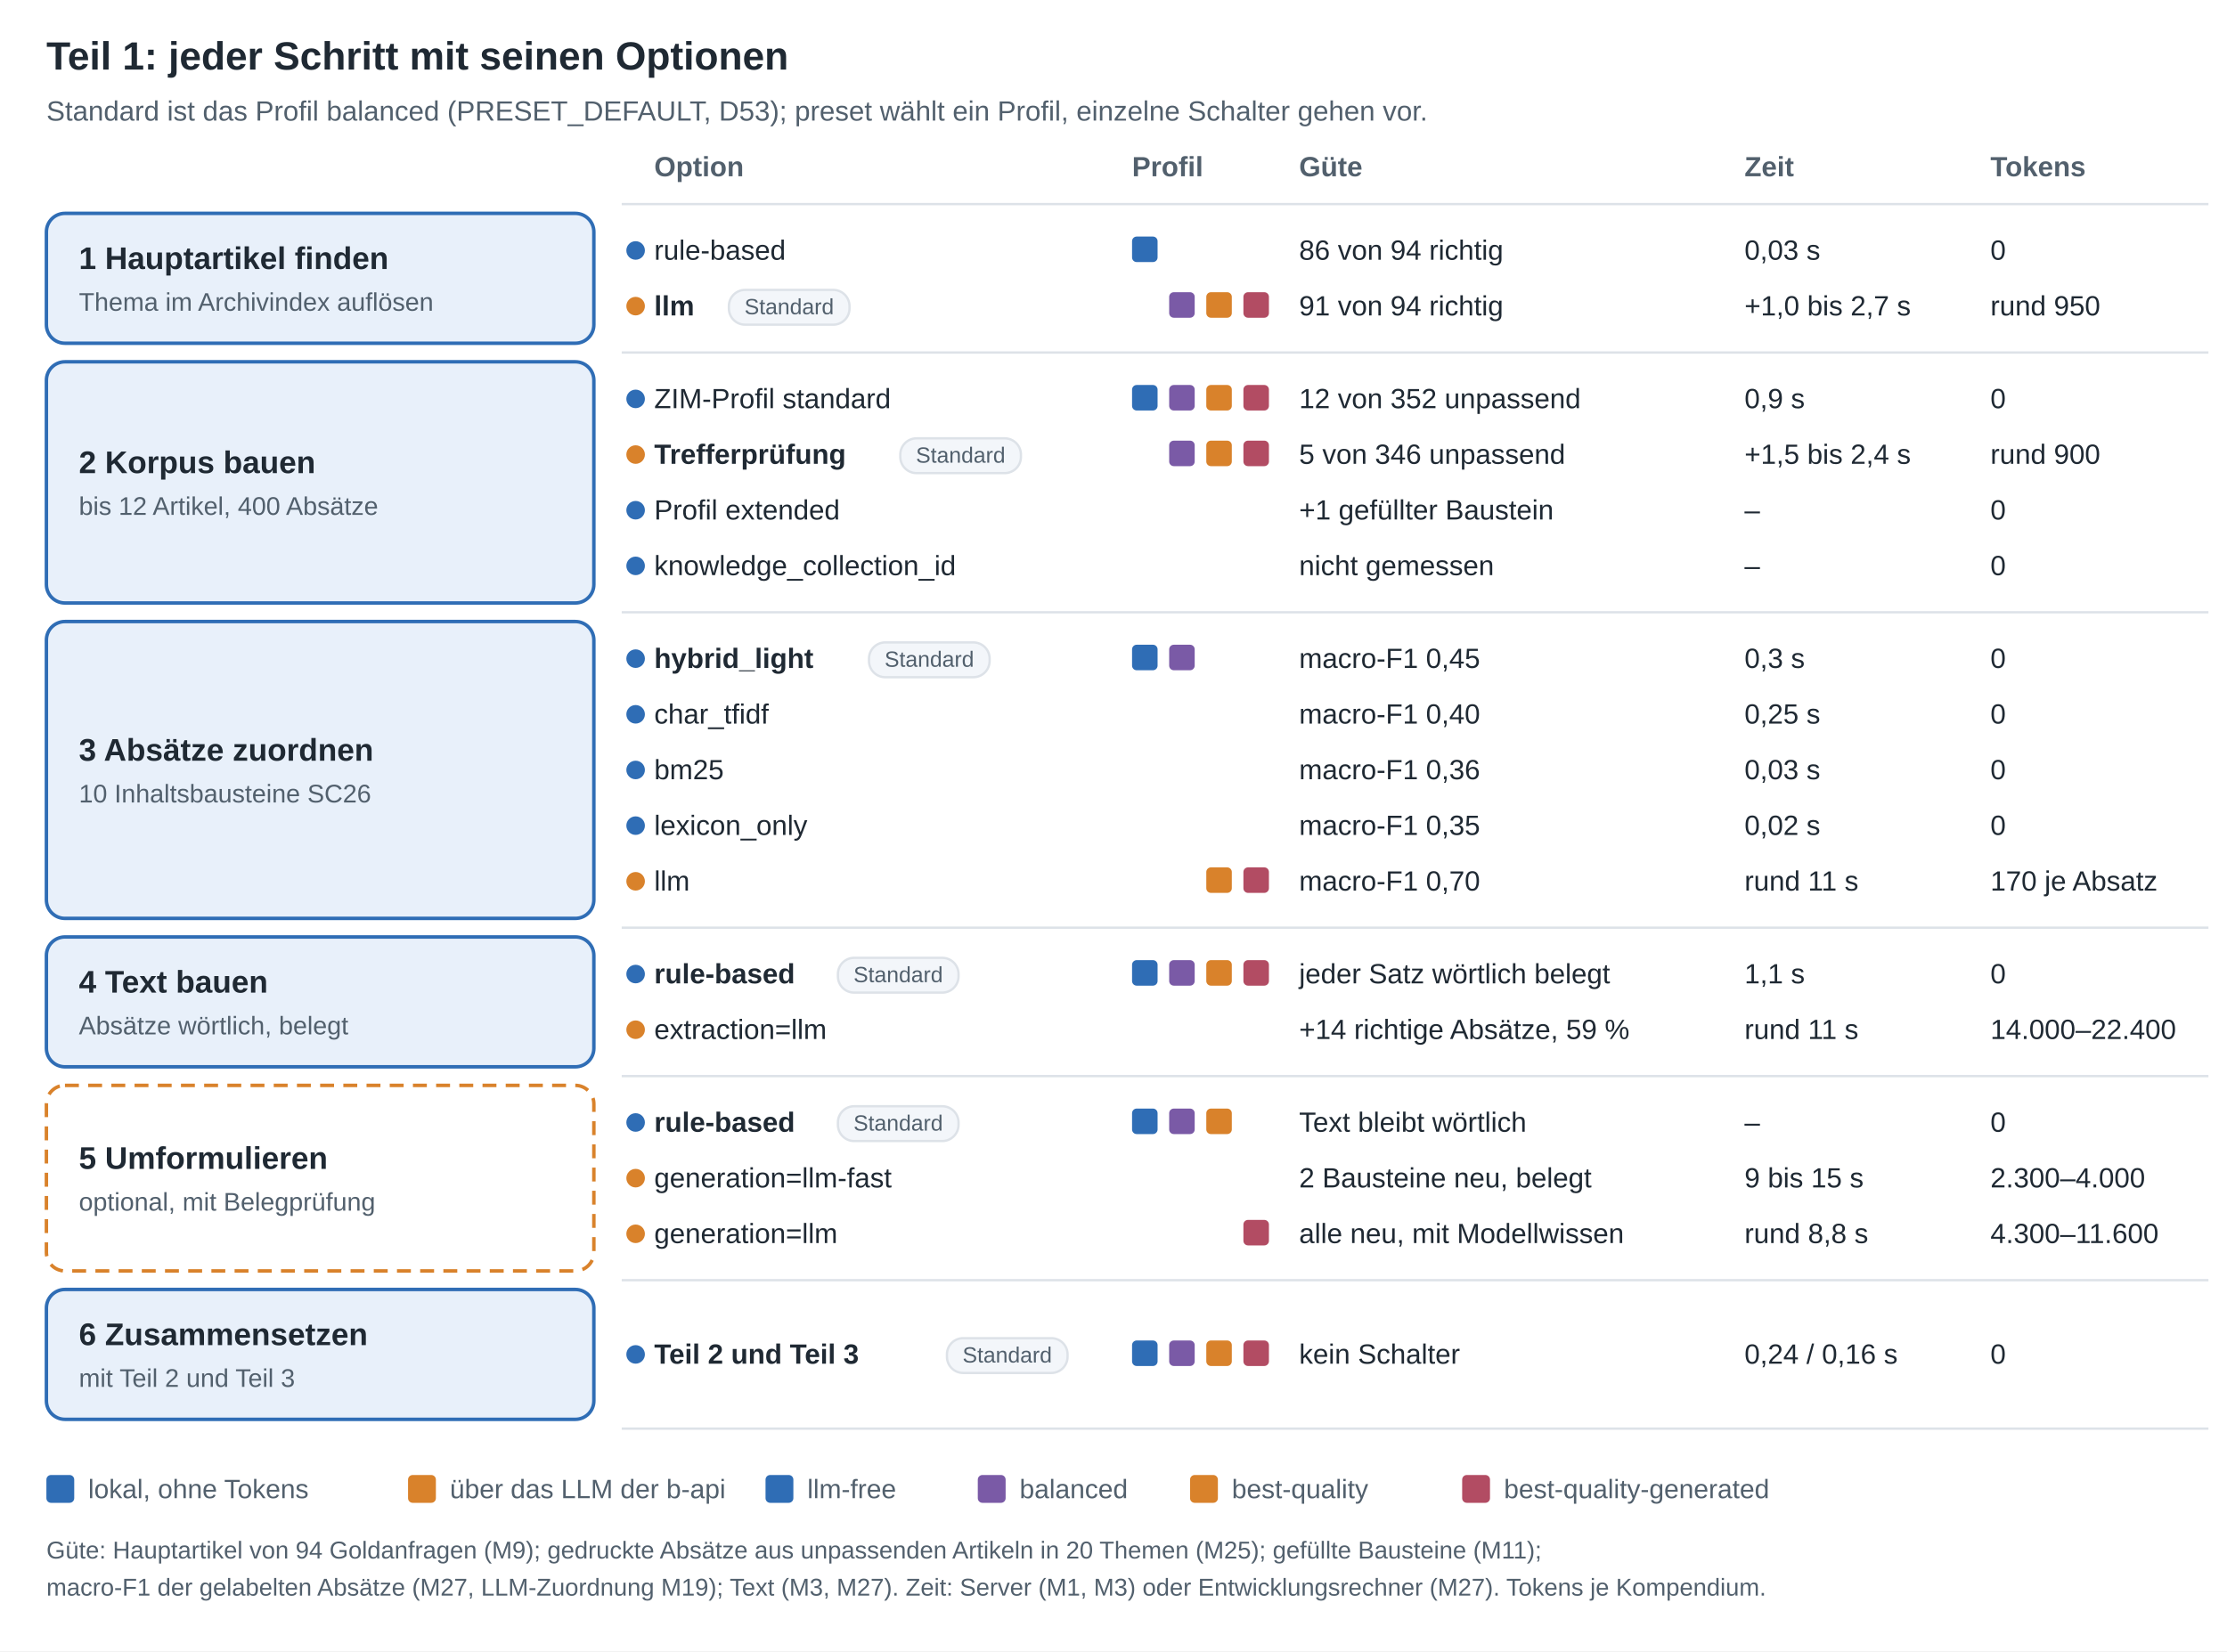
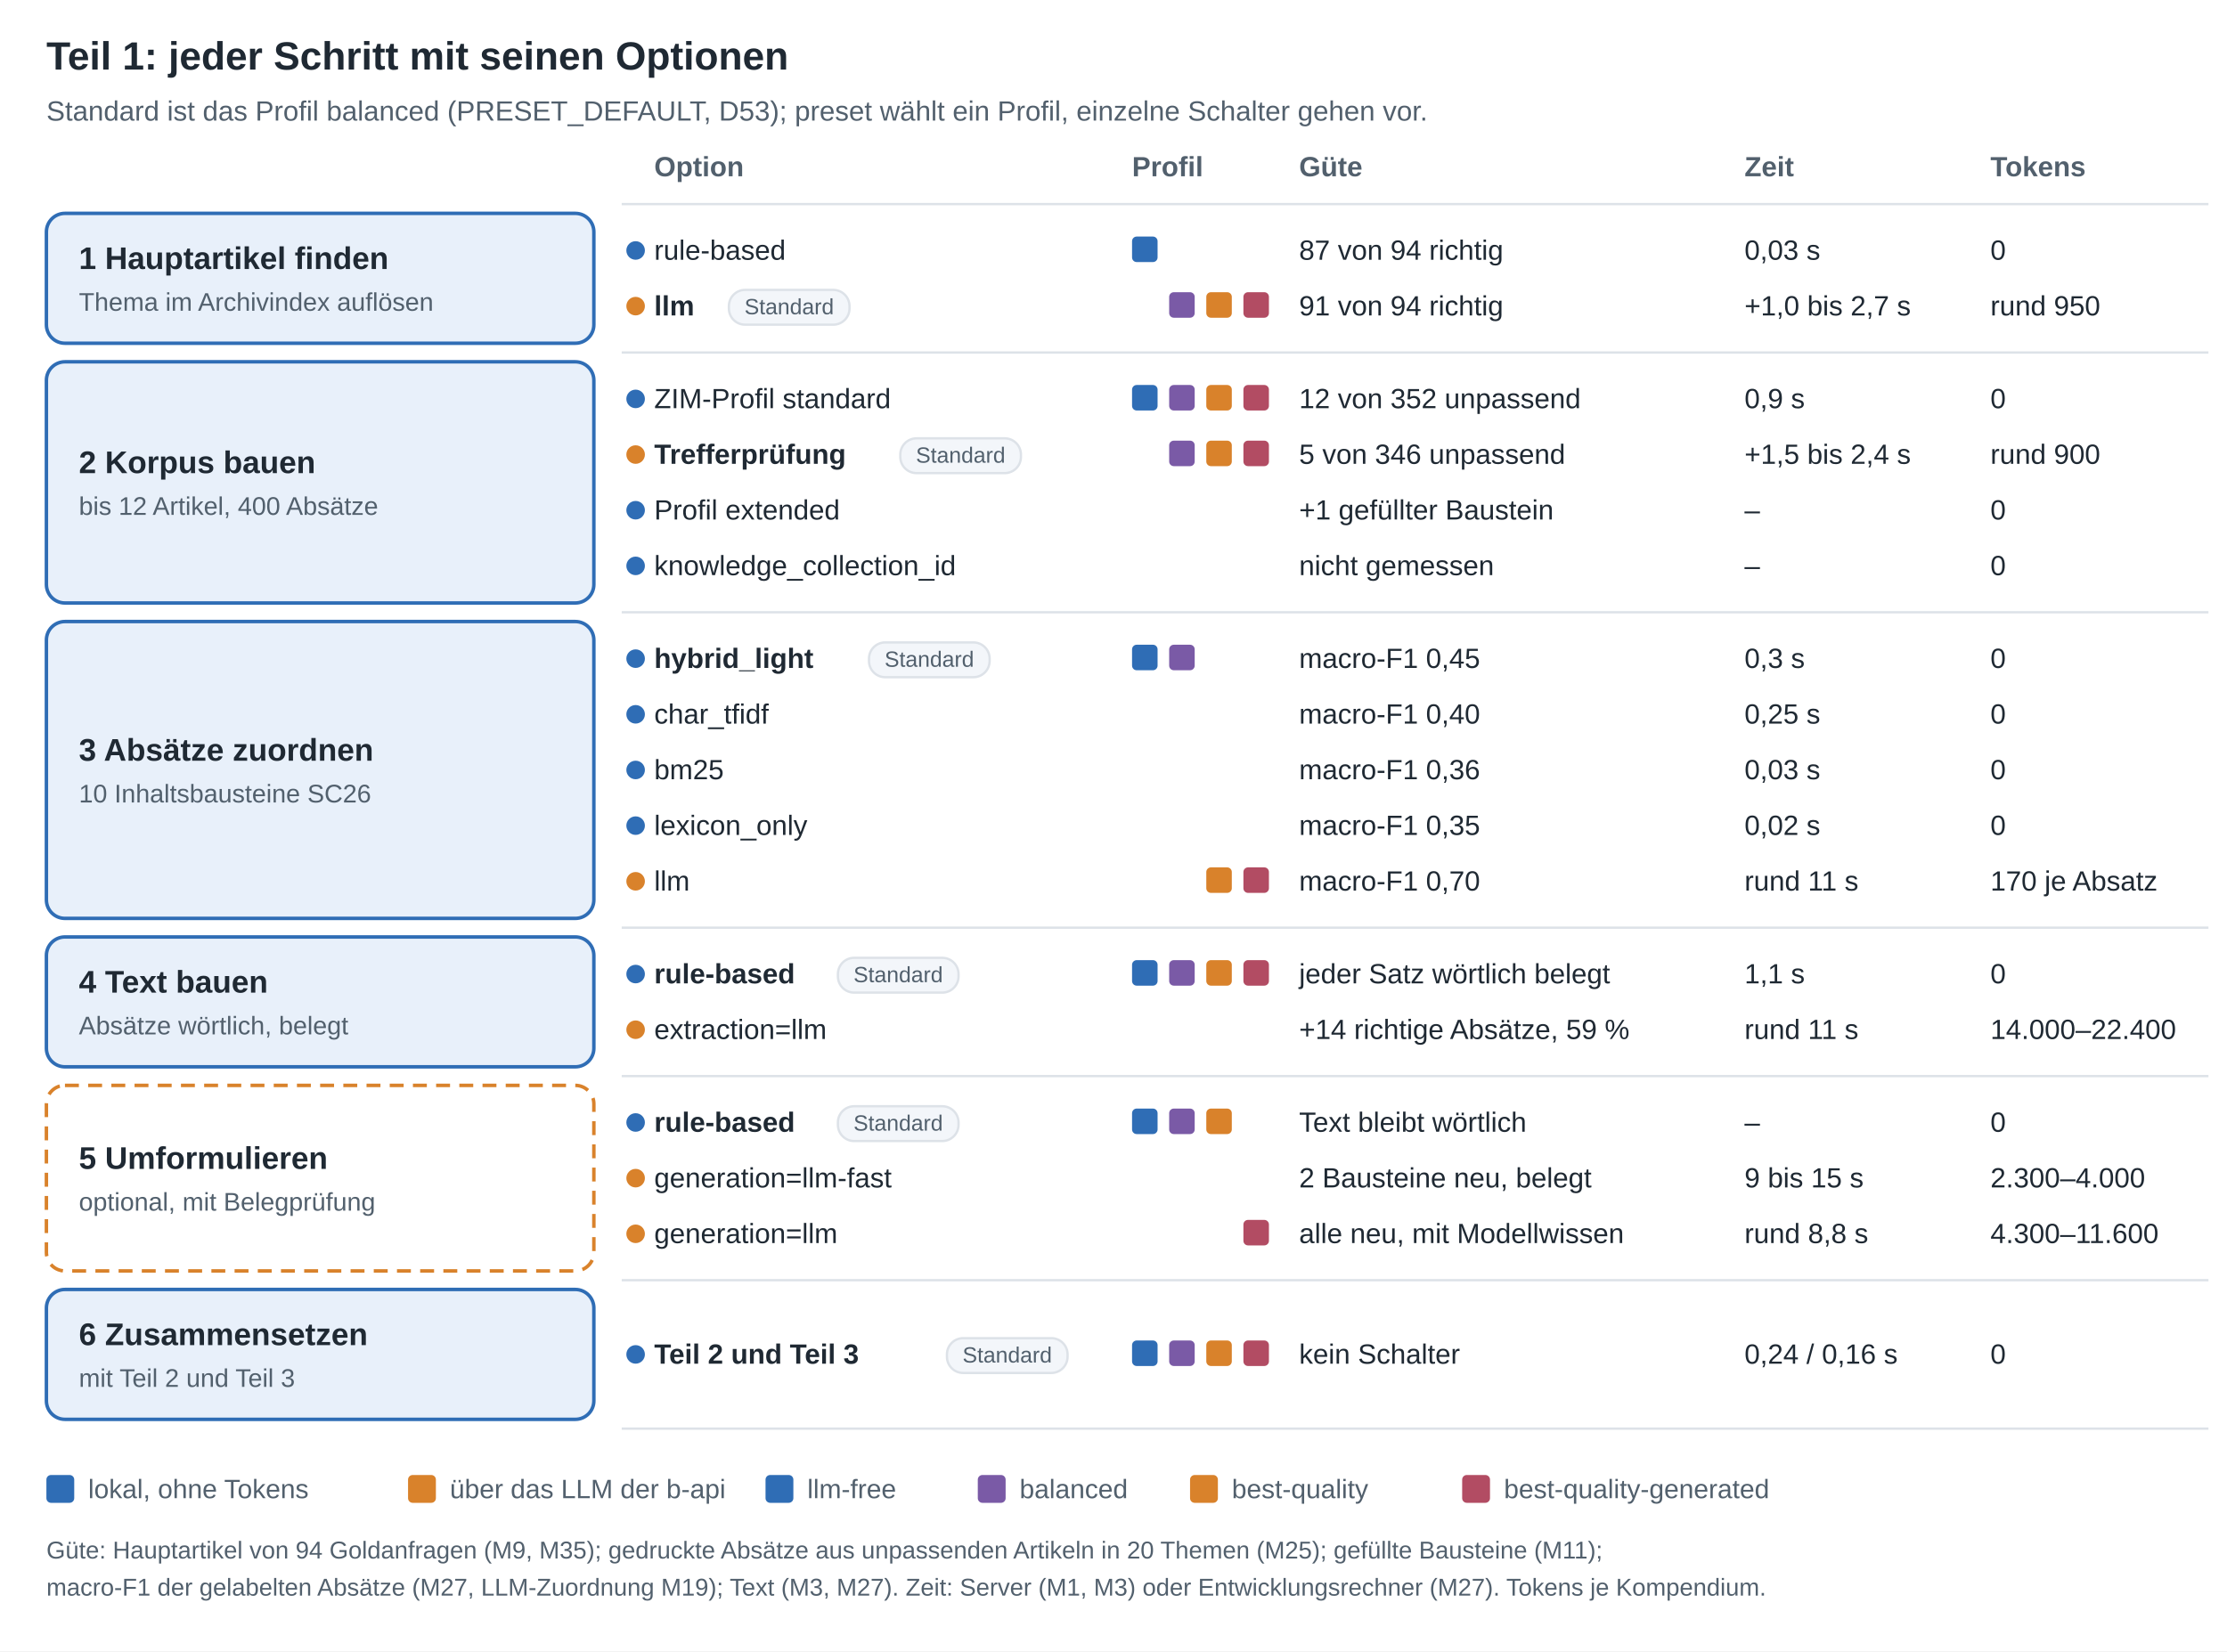
<svg xmlns="http://www.w3.org/2000/svg" width="960" height="712" viewBox="0 0 960 712" font-family="Segoe UI, Helvetica Neue, Arial, sans-serif" role="img" aria-label="Ablauf von Teil 1 mit allen Optionen, ihrer Güte, Zeit und ihren Tokens">
  <rect width="960" height="712" fill="#ffffff" />
  <text x="20.0" y="30.0" font-size="17" fill="#1f2933" text-anchor="start" font-weight="600">Teil 1: jeder Schritt mit seinen Optionen</text>
  <text x="20.0" y="52.0" font-size="12" fill="#52606d" text-anchor="start" font-weight="normal">Standard ist das Profil balanced (PRESET_DEFAULT, D53); preset wählt ein Profil, einzelne Schalter gehen vor.</text>
  <text x="282.0" y="76.0" font-size="12" fill="#52606d" text-anchor="start" font-weight="600">Option</text>
  <text x="488.0" y="76.0" font-size="12" fill="#52606d" text-anchor="start" font-weight="600">Profil</text>
  <text x="560.0" y="76.0" font-size="12" fill="#52606d" text-anchor="start" font-weight="600">Güte</text>
  <text x="752.0" y="76.0" font-size="12" fill="#52606d" text-anchor="start" font-weight="600">Zeit</text>
  <text x="858.0" y="76.0" font-size="12" fill="#52606d" text-anchor="start" font-weight="600">Tokens</text>
  <rect x="20.0" y="92.0" width="236.0" height="56.0" rx="8" fill="#e8f0fa" stroke="#2f6db5" stroke-width="1.5" />
  <text x="34.0" y="116.0" font-size="13.5" fill="#1f2933" text-anchor="start" font-weight="600">1  Hauptartikel finden</text>
  <text x="34.0" y="134.0" font-size="11" fill="#52606d" text-anchor="start" font-weight="normal">Thema im Archivindex auflösen</text>
  <line x1="268.0" y1="88.0" x2="952.0" y2="88.0" stroke="#dde2e8" stroke-width="1" />
  <circle cx="274.0" cy="108.0" r="4" fill="#2f6db5" stroke="none" stroke-width="1" />
  <text x="282.0" y="112.0" font-size="12" fill="#1f2933" text-anchor="start" font-weight="normal">rule-based</text>
  <rect x="488.0" y="102.0" width="11.0" height="11.0" rx="2" fill="#2f6db5" stroke="none" stroke-width="1" />
-   <text x="560.0" y="112.0" font-size="12" fill="#1f2933" text-anchor="start" font-weight="normal">86 von 94 richtig</text>
+   <text x="560.0" y="112.0" font-size="12" fill="#1f2933" text-anchor="start" font-weight="normal">87 von 94 richtig</text>
  <text x="752.0" y="112.0" font-size="12" fill="#1f2933" text-anchor="start" font-weight="normal">0,03 s</text>
  <text x="858.0" y="112.0" font-size="12" fill="#1f2933" text-anchor="start" font-weight="normal">0</text>
  <circle cx="274.0" cy="132.0" r="4" fill="#d9822b" stroke="none" stroke-width="1" />
  <text x="282.0" y="136.0" font-size="12" fill="#1f2933" text-anchor="start" font-weight="600">llm</text>
  <rect x="314.2" y="125.0" width="52.0" height="15.0" rx="7" fill="#f3f6fa" stroke="#dde2e8" stroke-width="1" />
  <text x="340.2" y="135.5" font-size="9.5" fill="#52606d" text-anchor="middle" font-weight="normal">Standard</text>
  <rect x="504.0" y="126.0" width="11.0" height="11.0" rx="2" fill="#7a5aa6" stroke="none" stroke-width="1" />
  <rect x="520.0" y="126.0" width="11.0" height="11.0" rx="2" fill="#d9822b" stroke="none" stroke-width="1" />
  <rect x="536.0" y="126.0" width="11.0" height="11.0" rx="2" fill="#b24c63" stroke="none" stroke-width="1" />
  <text x="560.0" y="136.0" font-size="12" fill="#1f2933" text-anchor="start" font-weight="normal">91 von 94 richtig</text>
  <text x="752.0" y="136.0" font-size="12" fill="#1f2933" text-anchor="start" font-weight="normal">+1,0 bis 2,7 s</text>
  <text x="858.0" y="136.0" font-size="12" fill="#1f2933" text-anchor="start" font-weight="normal">rund 950</text>
  <rect x="20.0" y="156.0" width="236.0" height="104.0" rx="8" fill="#e8f0fa" stroke="#2f6db5" stroke-width="1.5" />
  <text x="34.0" y="204.0" font-size="13.5" fill="#1f2933" text-anchor="start" font-weight="600">2  Korpus bauen</text>
  <text x="34.0" y="222.0" font-size="11" fill="#52606d" text-anchor="start" font-weight="normal">bis 12 Artikel, 400 Absätze</text>
  <line x1="268.0" y1="152.0" x2="952.0" y2="152.0" stroke="#dde2e8" stroke-width="1" />
  <circle cx="274.0" cy="172.0" r="4" fill="#2f6db5" stroke="none" stroke-width="1" />
  <text x="282.0" y="176.0" font-size="12" fill="#1f2933" text-anchor="start" font-weight="normal">ZIM-Profil standard</text>
  <rect x="488.0" y="166.0" width="11.0" height="11.0" rx="2" fill="#2f6db5" stroke="none" stroke-width="1" />
  <rect x="504.0" y="166.0" width="11.0" height="11.0" rx="2" fill="#7a5aa6" stroke="none" stroke-width="1" />
  <rect x="520.0" y="166.0" width="11.0" height="11.0" rx="2" fill="#d9822b" stroke="none" stroke-width="1" />
  <rect x="536.0" y="166.0" width="11.0" height="11.0" rx="2" fill="#b24c63" stroke="none" stroke-width="1" />
  <text x="560.0" y="176.0" font-size="12" fill="#1f2933" text-anchor="start" font-weight="normal">12 von 352 unpassend</text>
  <text x="752.0" y="176.0" font-size="12" fill="#1f2933" text-anchor="start" font-weight="normal">0,9 s</text>
  <text x="858.0" y="176.0" font-size="12" fill="#1f2933" text-anchor="start" font-weight="normal">0</text>
  <circle cx="274.0" cy="196.0" r="4" fill="#d9822b" stroke="none" stroke-width="1" />
  <text x="282.0" y="200.0" font-size="12" fill="#1f2933" text-anchor="start" font-weight="600">Trefferprüfung</text>
  <rect x="388.1" y="189.0" width="52.0" height="15.0" rx="7" fill="#f3f6fa" stroke="#dde2e8" stroke-width="1" />
  <text x="414.1" y="199.5" font-size="9.5" fill="#52606d" text-anchor="middle" font-weight="normal">Standard</text>
  <rect x="504.0" y="190.0" width="11.0" height="11.0" rx="2" fill="#7a5aa6" stroke="none" stroke-width="1" />
  <rect x="520.0" y="190.0" width="11.0" height="11.0" rx="2" fill="#d9822b" stroke="none" stroke-width="1" />
  <rect x="536.0" y="190.0" width="11.0" height="11.0" rx="2" fill="#b24c63" stroke="none" stroke-width="1" />
  <text x="560.0" y="200.0" font-size="12" fill="#1f2933" text-anchor="start" font-weight="normal">5 von 346 unpassend</text>
  <text x="752.0" y="200.0" font-size="12" fill="#1f2933" text-anchor="start" font-weight="normal">+1,5 bis 2,4 s</text>
  <text x="858.0" y="200.0" font-size="12" fill="#1f2933" text-anchor="start" font-weight="normal">rund 900</text>
  <circle cx="274.0" cy="220.0" r="4" fill="#2f6db5" stroke="none" stroke-width="1" />
  <text x="282.0" y="224.0" font-size="12" fill="#1f2933" text-anchor="start" font-weight="normal">Profil extended</text>
  <text x="560.0" y="224.0" font-size="12" fill="#1f2933" text-anchor="start" font-weight="normal">+1 gefüllter Baustein</text>
  <text x="752.0" y="224.0" font-size="12" fill="#1f2933" text-anchor="start" font-weight="normal">–</text>
  <text x="858.0" y="224.0" font-size="12" fill="#1f2933" text-anchor="start" font-weight="normal">0</text>
  <circle cx="274.0" cy="244.0" r="4" fill="#2f6db5" stroke="none" stroke-width="1" />
  <text x="282.0" y="248.0" font-size="12" fill="#1f2933" text-anchor="start" font-weight="normal">knowledge_collection_id</text>
  <text x="560.0" y="248.0" font-size="12" fill="#1f2933" text-anchor="start" font-weight="normal">nicht gemessen</text>
  <text x="752.0" y="248.0" font-size="12" fill="#1f2933" text-anchor="start" font-weight="normal">–</text>
  <text x="858.0" y="248.0" font-size="12" fill="#1f2933" text-anchor="start" font-weight="normal">0</text>
  <rect x="20.0" y="268.0" width="236.0" height="128.0" rx="8" fill="#e8f0fa" stroke="#2f6db5" stroke-width="1.5" />
  <text x="34.0" y="328.0" font-size="13.5" fill="#1f2933" text-anchor="start" font-weight="600">3  Absätze zuordnen</text>
  <text x="34.0" y="346.0" font-size="11" fill="#52606d" text-anchor="start" font-weight="normal">10 Inhaltsbausteine SC26</text>
  <line x1="268.0" y1="264.0" x2="952.0" y2="264.0" stroke="#dde2e8" stroke-width="1" />
  <circle cx="274.0" cy="284.0" r="4" fill="#2f6db5" stroke="none" stroke-width="1" />
  <text x="282.0" y="288.0" font-size="12" fill="#1f2933" text-anchor="start" font-weight="600">hybrid_light</text>
  <rect x="374.6" y="277.0" width="52.0" height="15.0" rx="7" fill="#f3f6fa" stroke="#dde2e8" stroke-width="1" />
  <text x="400.6" y="287.5" font-size="9.5" fill="#52606d" text-anchor="middle" font-weight="normal">Standard</text>
  <rect x="488.0" y="278.0" width="11.0" height="11.0" rx="2" fill="#2f6db5" stroke="none" stroke-width="1" />
  <rect x="504.0" y="278.0" width="11.0" height="11.0" rx="2" fill="#7a5aa6" stroke="none" stroke-width="1" />
  <text x="560.0" y="288.0" font-size="12" fill="#1f2933" text-anchor="start" font-weight="normal">macro-F1 0,45</text>
  <text x="752.0" y="288.0" font-size="12" fill="#1f2933" text-anchor="start" font-weight="normal">0,3 s</text>
  <text x="858.0" y="288.0" font-size="12" fill="#1f2933" text-anchor="start" font-weight="normal">0</text>
  <circle cx="274.0" cy="308.0" r="4" fill="#2f6db5" stroke="none" stroke-width="1" />
  <text x="282.0" y="312.0" font-size="12" fill="#1f2933" text-anchor="start" font-weight="normal">char_tfidf</text>
  <text x="560.0" y="312.0" font-size="12" fill="#1f2933" text-anchor="start" font-weight="normal">macro-F1 0,40</text>
  <text x="752.0" y="312.0" font-size="12" fill="#1f2933" text-anchor="start" font-weight="normal">0,25 s</text>
  <text x="858.0" y="312.0" font-size="12" fill="#1f2933" text-anchor="start" font-weight="normal">0</text>
  <circle cx="274.0" cy="332.0" r="4" fill="#2f6db5" stroke="none" stroke-width="1" />
  <text x="282.0" y="336.0" font-size="12" fill="#1f2933" text-anchor="start" font-weight="normal">bm25</text>
  <text x="560.0" y="336.0" font-size="12" fill="#1f2933" text-anchor="start" font-weight="normal">macro-F1 0,36</text>
  <text x="752.0" y="336.0" font-size="12" fill="#1f2933" text-anchor="start" font-weight="normal">0,03 s</text>
  <text x="858.0" y="336.0" font-size="12" fill="#1f2933" text-anchor="start" font-weight="normal">0</text>
  <circle cx="274.0" cy="356.0" r="4" fill="#2f6db5" stroke="none" stroke-width="1" />
  <text x="282.0" y="360.0" font-size="12" fill="#1f2933" text-anchor="start" font-weight="normal">lexicon_only</text>
  <text x="560.0" y="360.0" font-size="12" fill="#1f2933" text-anchor="start" font-weight="normal">macro-F1 0,35</text>
  <text x="752.0" y="360.0" font-size="12" fill="#1f2933" text-anchor="start" font-weight="normal">0,02 s</text>
  <text x="858.0" y="360.0" font-size="12" fill="#1f2933" text-anchor="start" font-weight="normal">0</text>
  <circle cx="274.0" cy="380.0" r="4" fill="#d9822b" stroke="none" stroke-width="1" />
  <text x="282.0" y="384.0" font-size="12" fill="#1f2933" text-anchor="start" font-weight="normal">llm</text>
  <rect x="520.0" y="374.0" width="11.0" height="11.0" rx="2" fill="#d9822b" stroke="none" stroke-width="1" />
  <rect x="536.0" y="374.0" width="11.0" height="11.0" rx="2" fill="#b24c63" stroke="none" stroke-width="1" />
  <text x="560.0" y="384.0" font-size="12" fill="#1f2933" text-anchor="start" font-weight="normal">macro-F1 0,70</text>
  <text x="752.0" y="384.0" font-size="12" fill="#1f2933" text-anchor="start" font-weight="normal">rund 11 s</text>
  <text x="858.0" y="384.0" font-size="12" fill="#1f2933" text-anchor="start" font-weight="normal">170 je Absatz</text>
  <rect x="20.0" y="404.0" width="236.0" height="56.0" rx="8" fill="#e8f0fa" stroke="#2f6db5" stroke-width="1.5" />
  <text x="34.0" y="428.0" font-size="13.5" fill="#1f2933" text-anchor="start" font-weight="600">4  Text bauen</text>
  <text x="34.0" y="446.0" font-size="11" fill="#52606d" text-anchor="start" font-weight="normal">Absätze wörtlich, belegt</text>
  <line x1="268.0" y1="400.0" x2="952.0" y2="400.0" stroke="#dde2e8" stroke-width="1" />
  <circle cx="274.0" cy="420.0" r="4" fill="#2f6db5" stroke="none" stroke-width="1" />
  <text x="282.0" y="424.0" font-size="12" fill="#1f2933" text-anchor="start" font-weight="600">rule-based</text>
  <rect x="361.2" y="413.0" width="52.0" height="15.0" rx="7" fill="#f3f6fa" stroke="#dde2e8" stroke-width="1" />
  <text x="387.2" y="423.5" font-size="9.5" fill="#52606d" text-anchor="middle" font-weight="normal">Standard</text>
  <rect x="488.0" y="414.0" width="11.0" height="11.0" rx="2" fill="#2f6db5" stroke="none" stroke-width="1" />
  <rect x="504.0" y="414.0" width="11.0" height="11.0" rx="2" fill="#7a5aa6" stroke="none" stroke-width="1" />
  <rect x="520.0" y="414.0" width="11.0" height="11.0" rx="2" fill="#d9822b" stroke="none" stroke-width="1" />
  <rect x="536.0" y="414.0" width="11.0" height="11.0" rx="2" fill="#b24c63" stroke="none" stroke-width="1" />
  <text x="560.0" y="424.0" font-size="12" fill="#1f2933" text-anchor="start" font-weight="normal">jeder Satz wörtlich belegt</text>
  <text x="752.0" y="424.0" font-size="12" fill="#1f2933" text-anchor="start" font-weight="normal">1,1 s</text>
  <text x="858.0" y="424.0" font-size="12" fill="#1f2933" text-anchor="start" font-weight="normal">0</text>
  <circle cx="274.0" cy="444.0" r="4" fill="#d9822b" stroke="none" stroke-width="1" />
  <text x="282.0" y="448.0" font-size="12" fill="#1f2933" text-anchor="start" font-weight="normal">extraction=llm</text>
  <text x="560.0" y="448.0" font-size="12" fill="#1f2933" text-anchor="start" font-weight="normal">+14 richtige Absätze, 59 %</text>
  <text x="752.0" y="448.0" font-size="12" fill="#1f2933" text-anchor="start" font-weight="normal">rund 11 s</text>
  <text x="858.0" y="448.0" font-size="12" fill="#1f2933" text-anchor="start" font-weight="normal">14.000–22.400</text>
  <rect x="20.0" y="468.0" width="236.0" height="80.0" rx="8" fill="#ffffff" stroke="#d9822b" stroke-width="1.5" stroke-dasharray="6 4" />
  <text x="34.0" y="504.0" font-size="13.5" fill="#1f2933" text-anchor="start" font-weight="600">5  Umformulieren</text>
  <text x="34.0" y="522.0" font-size="11" fill="#52606d" text-anchor="start" font-weight="normal">optional, mit Belegprüfung</text>
  <line x1="268.0" y1="464.0" x2="952.0" y2="464.0" stroke="#dde2e8" stroke-width="1" />
  <circle cx="274.0" cy="484.0" r="4" fill="#2f6db5" stroke="none" stroke-width="1" />
  <text x="282.0" y="488.0" font-size="12" fill="#1f2933" text-anchor="start" font-weight="600">rule-based</text>
  <rect x="361.2" y="477.0" width="52.0" height="15.0" rx="7" fill="#f3f6fa" stroke="#dde2e8" stroke-width="1" />
  <text x="387.2" y="487.5" font-size="9.5" fill="#52606d" text-anchor="middle" font-weight="normal">Standard</text>
  <rect x="488.0" y="478.0" width="11.0" height="11.0" rx="2" fill="#2f6db5" stroke="none" stroke-width="1" />
  <rect x="504.0" y="478.0" width="11.0" height="11.0" rx="2" fill="#7a5aa6" stroke="none" stroke-width="1" />
  <rect x="520.0" y="478.0" width="11.0" height="11.0" rx="2" fill="#d9822b" stroke="none" stroke-width="1" />
  <text x="560.0" y="488.0" font-size="12" fill="#1f2933" text-anchor="start" font-weight="normal">Text bleibt wörtlich</text>
  <text x="752.0" y="488.0" font-size="12" fill="#1f2933" text-anchor="start" font-weight="normal">–</text>
  <text x="858.0" y="488.0" font-size="12" fill="#1f2933" text-anchor="start" font-weight="normal">0</text>
  <circle cx="274.0" cy="508.0" r="4" fill="#d9822b" stroke="none" stroke-width="1" />
  <text x="282.0" y="512.0" font-size="12" fill="#1f2933" text-anchor="start" font-weight="normal">generation=llm-fast</text>
  <text x="560.0" y="512.0" font-size="12" fill="#1f2933" text-anchor="start" font-weight="normal">2 Bausteine neu, belegt</text>
  <text x="752.0" y="512.0" font-size="12" fill="#1f2933" text-anchor="start" font-weight="normal">9 bis 15 s</text>
  <text x="858.0" y="512.0" font-size="12" fill="#1f2933" text-anchor="start" font-weight="normal">2.300–4.000</text>
  <circle cx="274.0" cy="532.0" r="4" fill="#d9822b" stroke="none" stroke-width="1" />
  <text x="282.0" y="536.0" font-size="12" fill="#1f2933" text-anchor="start" font-weight="normal">generation=llm</text>
  <rect x="536.0" y="526.0" width="11.0" height="11.0" rx="2" fill="#b24c63" stroke="none" stroke-width="1" />
  <text x="560.0" y="536.0" font-size="12" fill="#1f2933" text-anchor="start" font-weight="normal">alle neu, mit Modellwissen</text>
  <text x="752.0" y="536.0" font-size="12" fill="#1f2933" text-anchor="start" font-weight="normal">rund 8,8 s</text>
  <text x="858.0" y="536.0" font-size="12" fill="#1f2933" text-anchor="start" font-weight="normal">4.300–11.600</text>
  <rect x="20.0" y="556.0" width="236.0" height="56.0" rx="8" fill="#e8f0fa" stroke="#2f6db5" stroke-width="1.5" />
  <text x="34.0" y="580.0" font-size="13.5" fill="#1f2933" text-anchor="start" font-weight="600">6  Zusammensetzen</text>
  <text x="34.0" y="598.0" font-size="11" fill="#52606d" text-anchor="start" font-weight="normal">mit Teil 2 und Teil 3</text>
  <line x1="268.0" y1="552.0" x2="952.0" y2="552.0" stroke="#dde2e8" stroke-width="1" />
  <circle cx="274.0" cy="584.0" r="4" fill="#2f6db5" stroke="none" stroke-width="1" />
  <text x="282.0" y="588.0" font-size="12" fill="#1f2933" text-anchor="start" font-weight="600">Teil 2 und Teil 3</text>
  <rect x="408.2" y="577.0" width="52.0" height="15.0" rx="7" fill="#f3f6fa" stroke="#dde2e8" stroke-width="1" />
  <text x="434.2" y="587.5" font-size="9.5" fill="#52606d" text-anchor="middle" font-weight="normal">Standard</text>
  <rect x="488.0" y="578.0" width="11.0" height="11.0" rx="2" fill="#2f6db5" stroke="none" stroke-width="1" />
  <rect x="504.0" y="578.0" width="11.0" height="11.0" rx="2" fill="#7a5aa6" stroke="none" stroke-width="1" />
  <rect x="520.0" y="578.0" width="11.0" height="11.0" rx="2" fill="#d9822b" stroke="none" stroke-width="1" />
  <rect x="536.0" y="578.0" width="11.0" height="11.0" rx="2" fill="#b24c63" stroke="none" stroke-width="1" />
  <text x="560.0" y="588.0" font-size="12" fill="#1f2933" text-anchor="start" font-weight="normal">kein Schalter</text>
  <text x="752.0" y="588.0" font-size="12" fill="#1f2933" text-anchor="start" font-weight="normal">0,24 / 0,16 s</text>
  <text x="858.0" y="588.0" font-size="12" fill="#1f2933" text-anchor="start" font-weight="normal">0</text>
  <line x1="268.0" y1="616.0" x2="952.0" y2="616.0" stroke="#dde2e8" stroke-width="1" />
  <rect x="20.0" y="636.0" width="12.0" height="12.0" rx="2" fill="#2f6db5" stroke="none" stroke-width="1" />
  <text x="38.0" y="646.0" font-size="11.5" fill="#52606d" text-anchor="start" font-weight="normal">lokal, ohne Tokens</text>
  <rect x="175.9" y="636.0" width="12.0" height="12.0" rx="2" fill="#d9822b" stroke="none" stroke-width="1" />
  <text x="193.9" y="646.0" font-size="11.5" fill="#52606d" text-anchor="start" font-weight="normal">über das LLM der b-api</text>
  <rect x="330.0" y="636.0" width="12.0" height="12.0" rx="2" fill="#2f6db5" stroke="none" stroke-width="1" />
  <text x="348.0" y="646.0" font-size="11.5" fill="#52606d" text-anchor="start" font-weight="normal">llm-free</text>
  <rect x="421.5" y="636.0" width="12.0" height="12.0" rx="2" fill="#7a5aa6" stroke="none" stroke-width="1" />
  <text x="439.5" y="646.0" font-size="11.5" fill="#52606d" text-anchor="start" font-weight="normal">balanced</text>
  <rect x="513.0" y="636.0" width="12.0" height="12.0" rx="2" fill="#d9822b" stroke="none" stroke-width="1" />
  <text x="531.0" y="646.0" font-size="11.5" fill="#52606d" text-anchor="start" font-weight="normal">best-quality</text>
  <rect x="630.3" y="636.0" width="12.0" height="12.0" rx="2" fill="#b24c63" stroke="none" stroke-width="1" />
  <text x="648.3" y="646.0" font-size="11.5" fill="#52606d" text-anchor="start" font-weight="normal">best-quality-generated</text>
-   <text x="20.0" y="672.0" font-size="10.5" fill="#52606d" text-anchor="start" font-weight="normal">Güte: Hauptartikel von 94 Goldanfragen (M9); gedruckte Absätze aus unpassenden Artikeln in 20 Themen (M25); gefüllte Bausteine (M11);</text>
+   <text x="20.0" y="672.0" font-size="10.5" fill="#52606d" text-anchor="start" font-weight="normal">Güte: Hauptartikel von 94 Goldanfragen (M9, M35); gedruckte Absätze aus unpassenden Artikeln in 20 Themen (M25); gefüllte Bausteine (M11);</text>
  <text x="20.0" y="688.0" font-size="10.5" fill="#52606d" text-anchor="start" font-weight="normal">macro-F1 der gelabelten Absätze (M27, LLM-Zuordnung M19); Text (M3, M27). Zeit: Server (M1, M3) oder Entwicklungsrechner (M27). Tokens je Kompendium.</text>
</svg>
